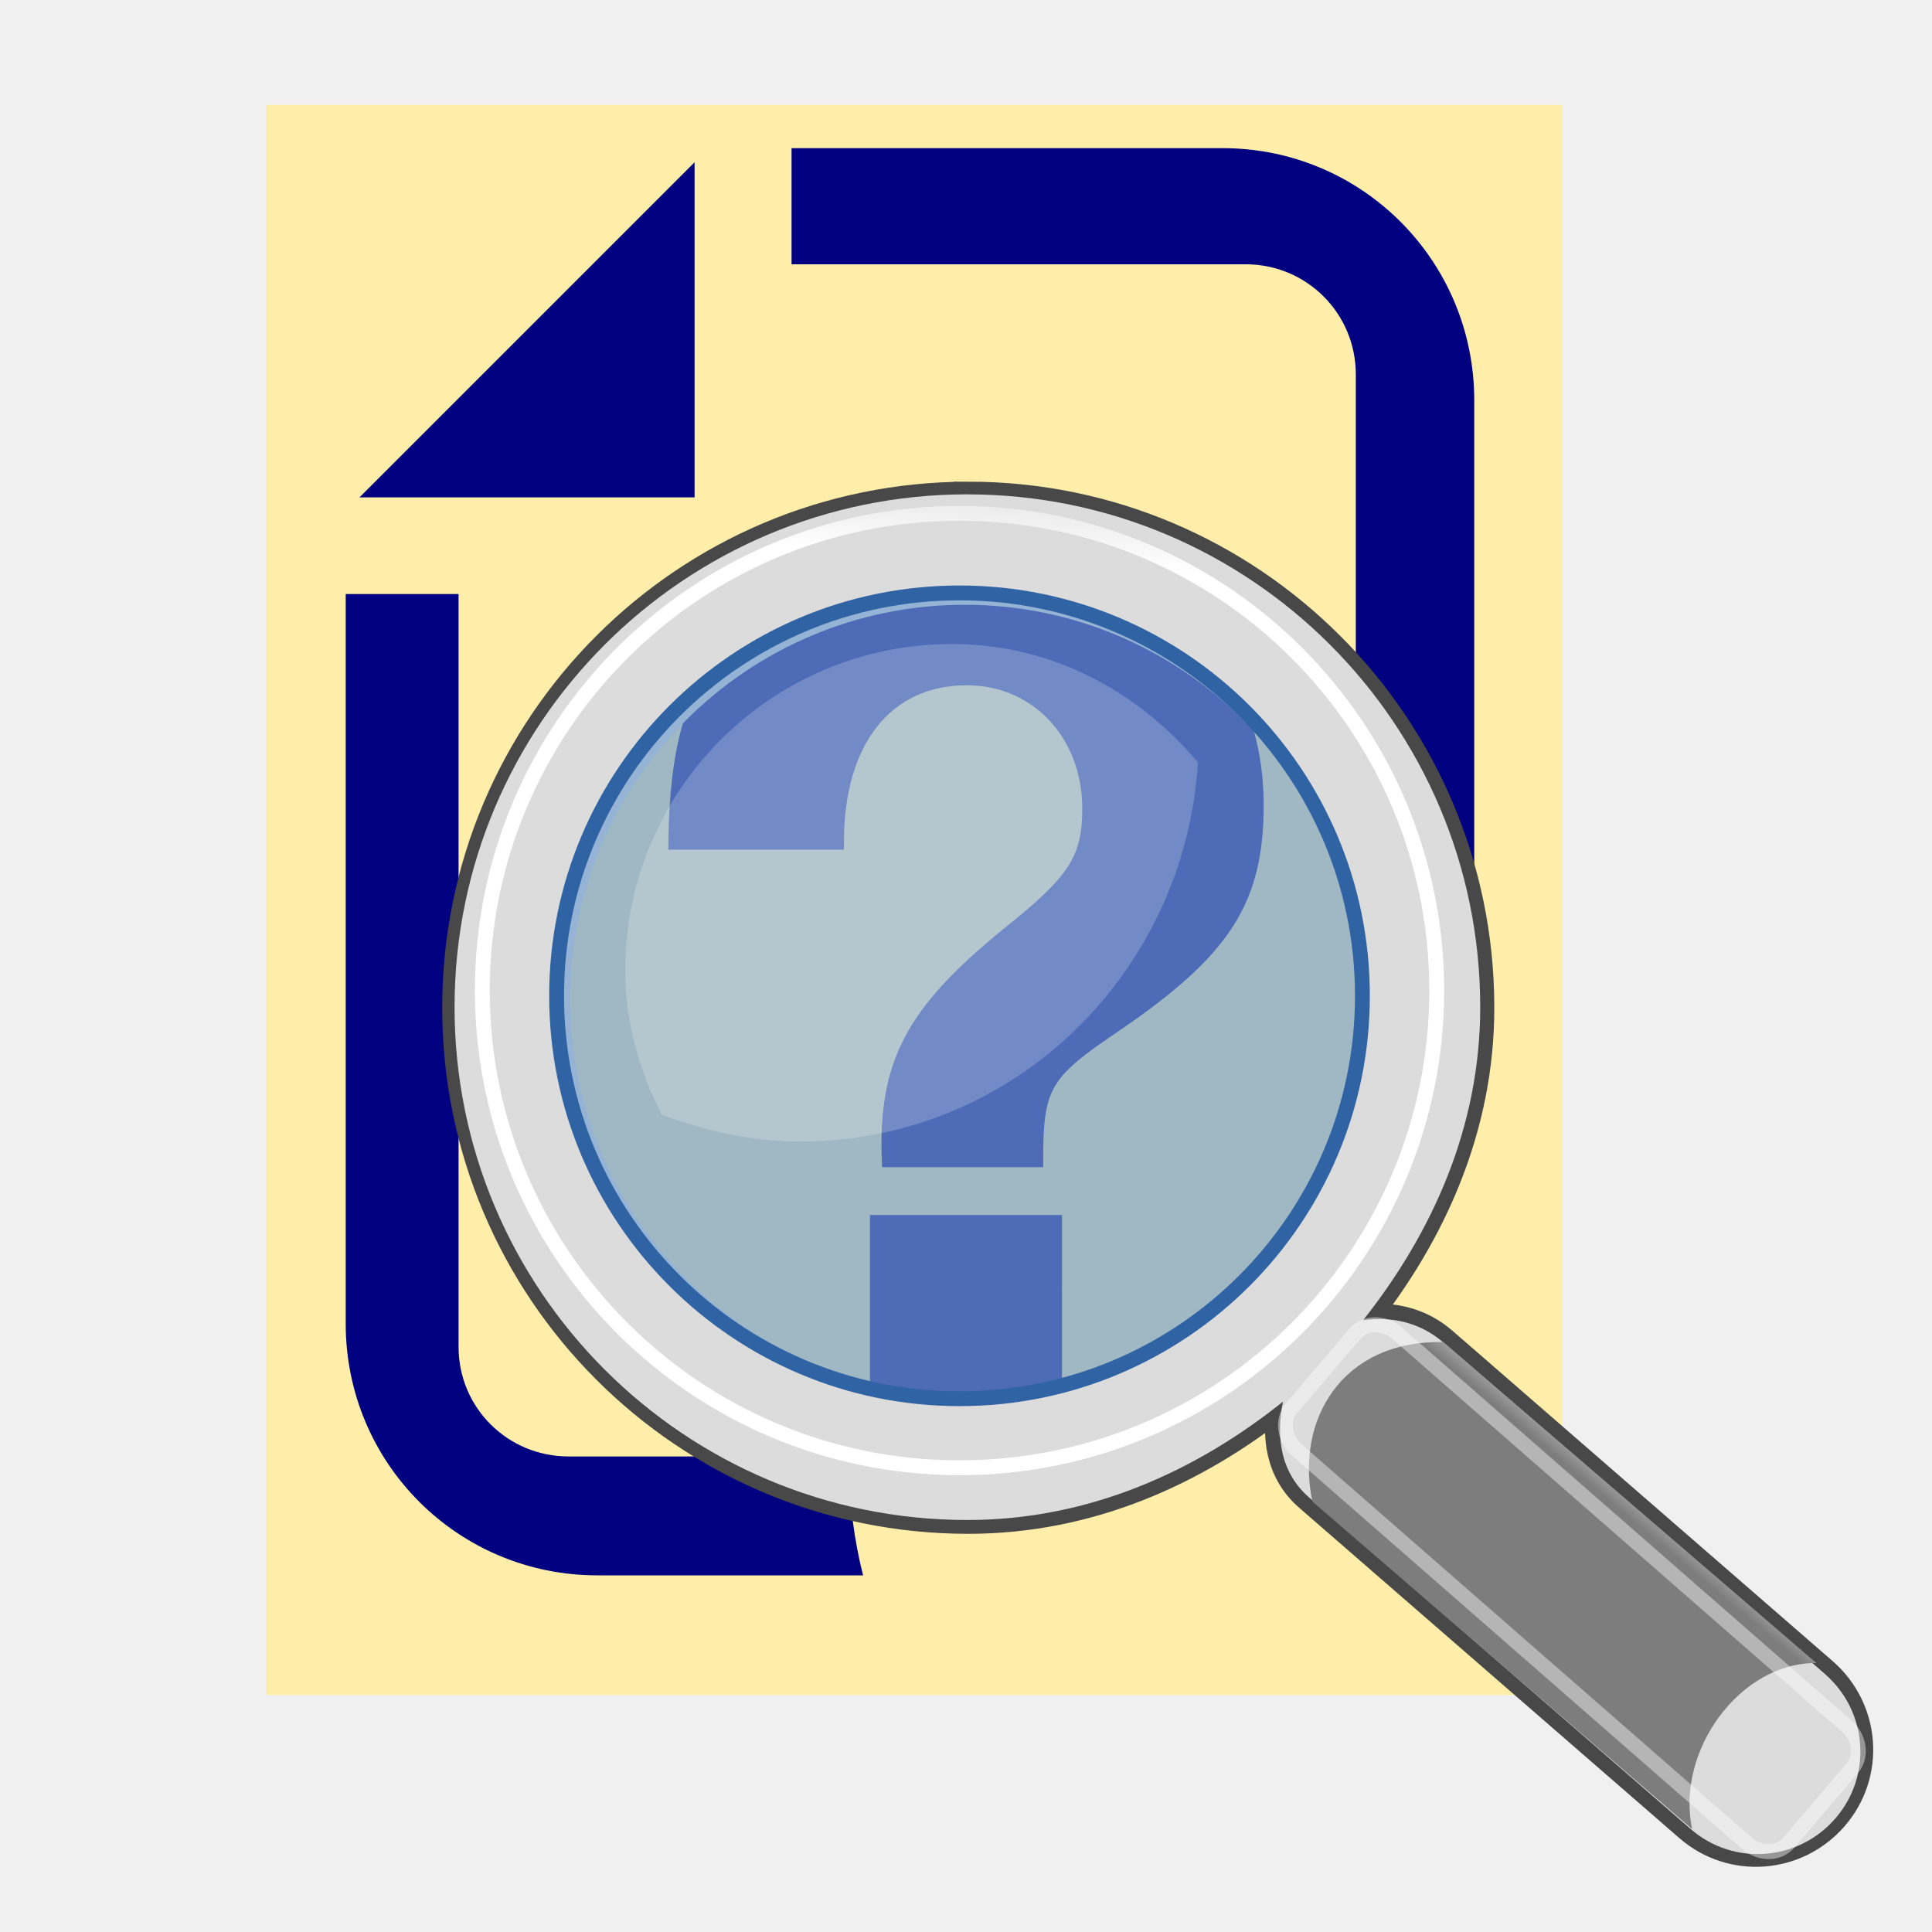
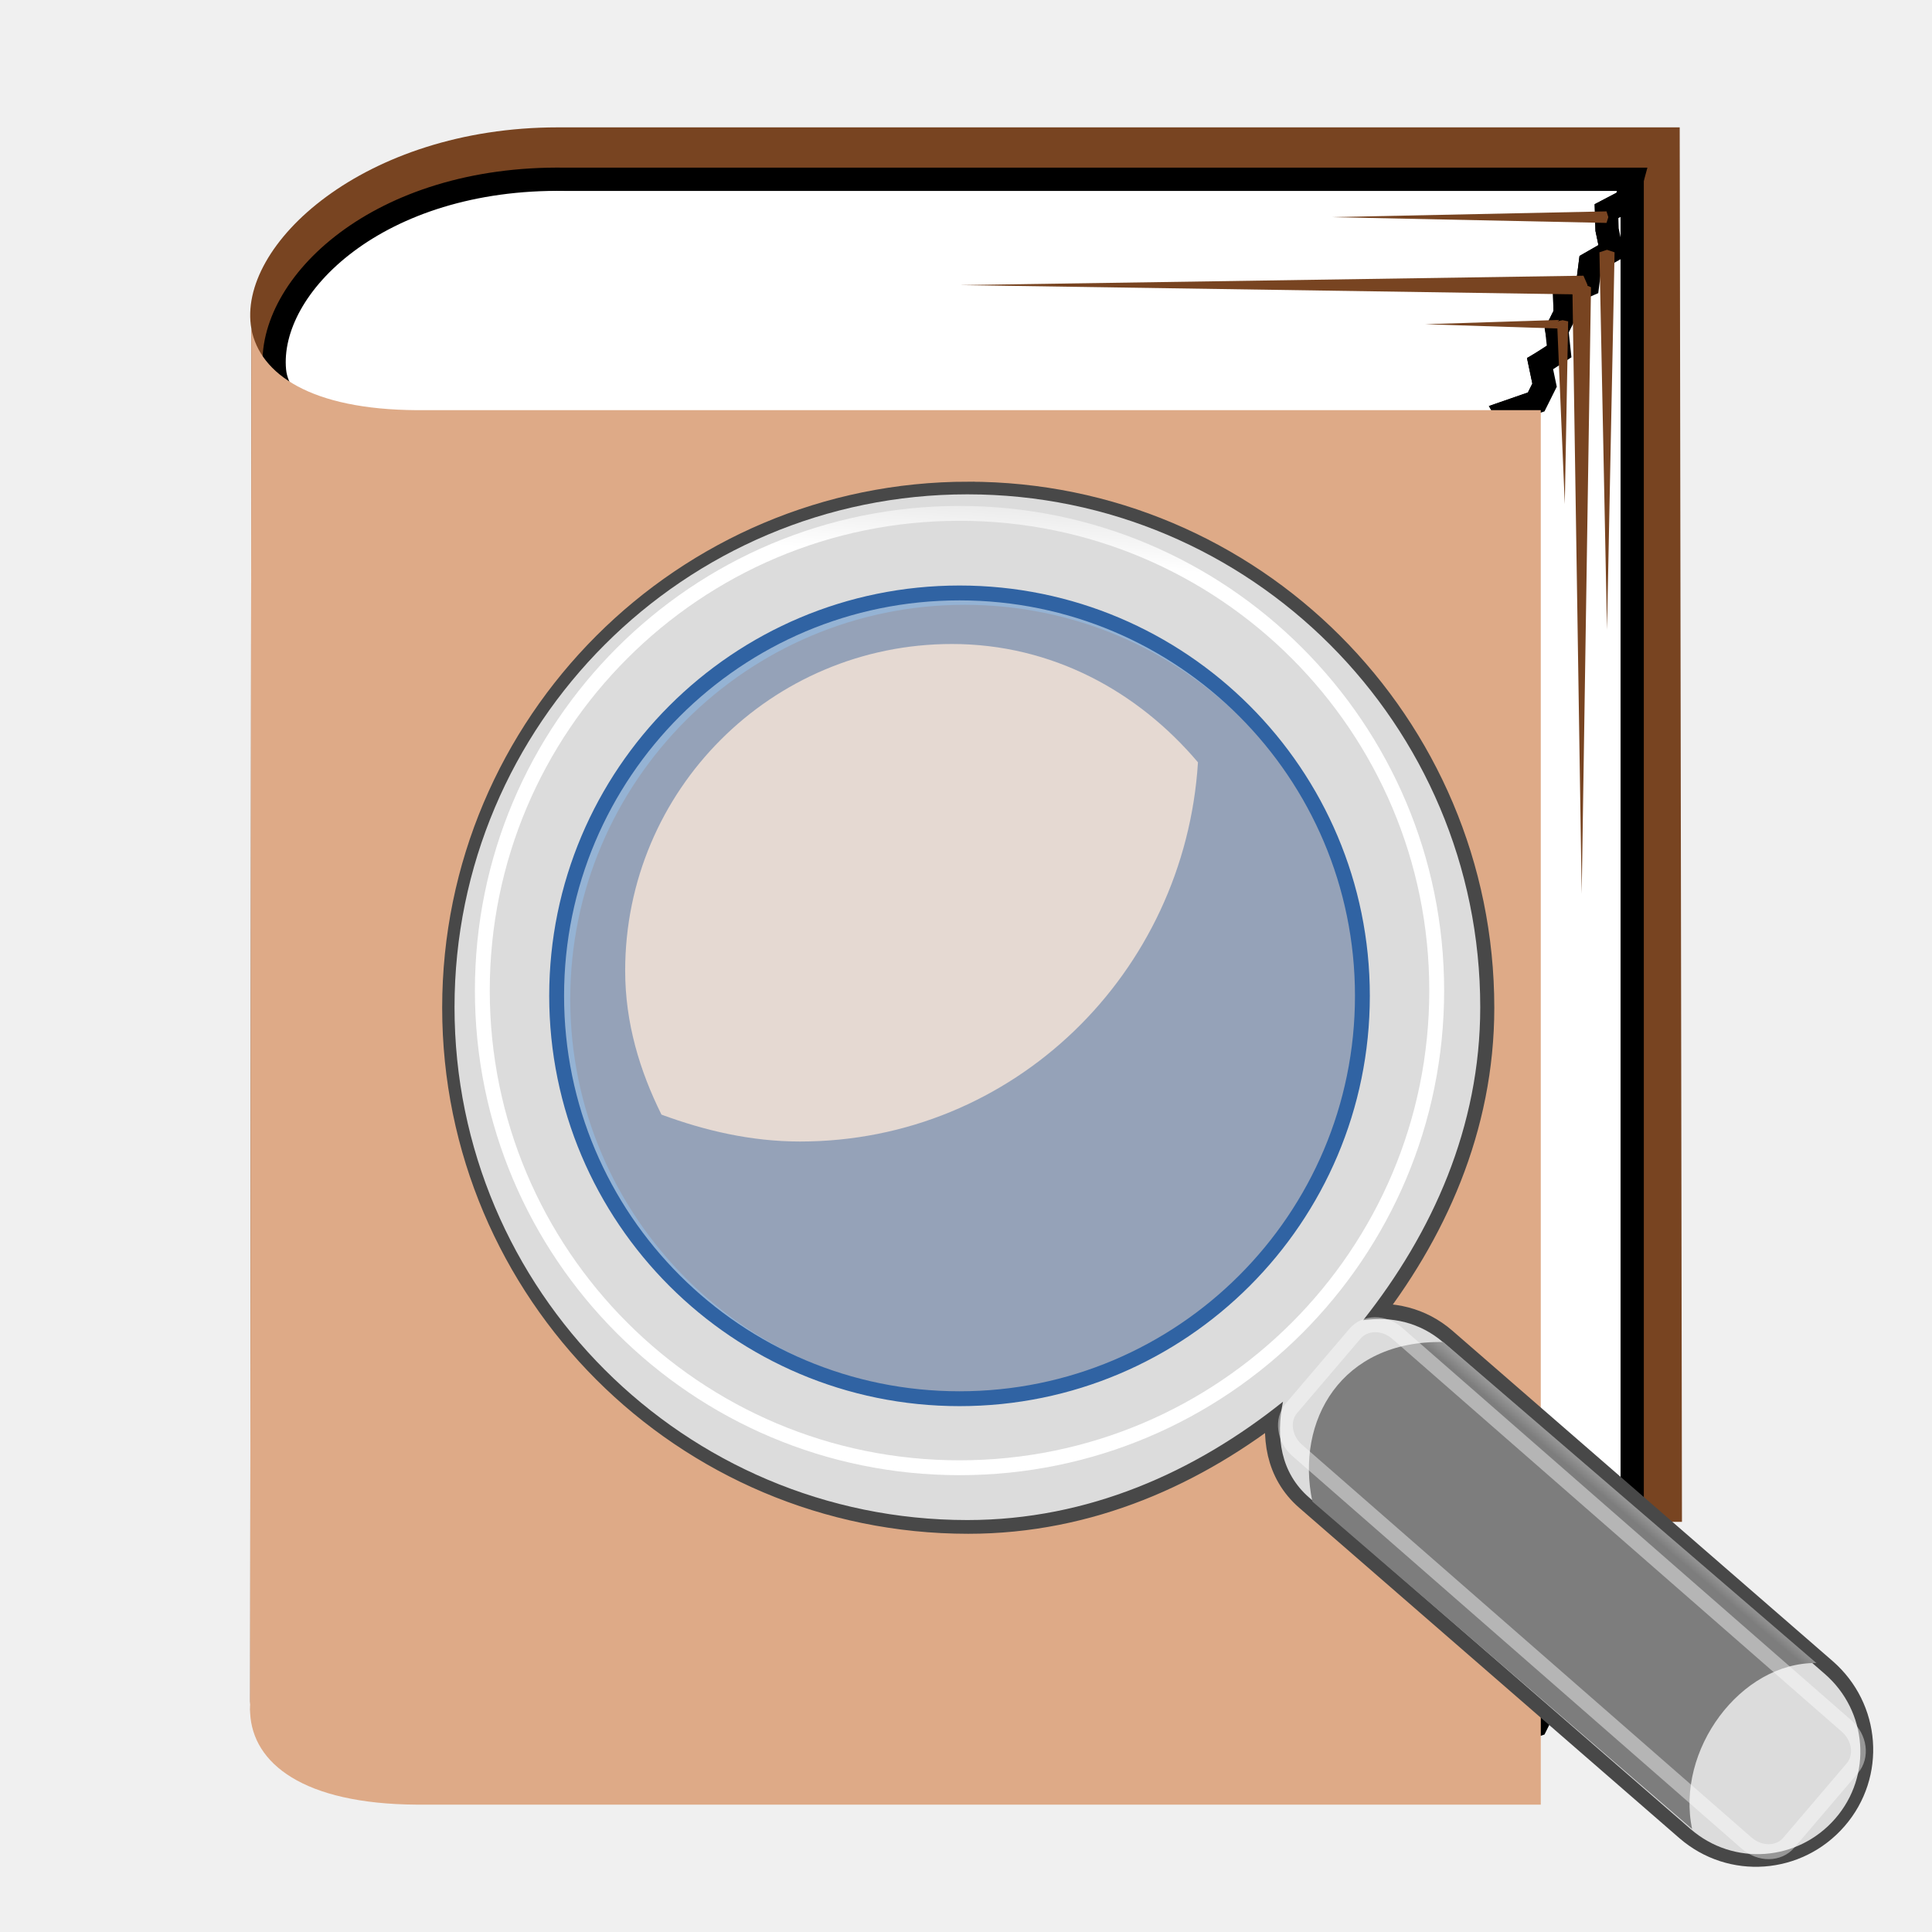
<svg xmlns="http://www.w3.org/2000/svg" xmlns:xlink="http://www.w3.org/1999/xlink" id="svg2" version="1.1" width="130" height="130">
  <defs id="defs6">
-     <radialGradient xlink:href="#linearGradient4477" id="radialGradient1527" gradientUnits="userSpaceOnUse" gradientTransform="matrix(0.2852203,0,0,0.0678733,3.731477,14.29626)" cx="24.13" cy="37.968" fx="24.13" fy="37.968" r="16.529" />
+     <radialGradient xlink:href="#linearGradient4477" id="radialGradient1527" gradientUnits="userSpaceOnUse" gradientTransform="matrix(0.9624219,0,0,0.2406728,8.684251,35.35844)" cx="24.13" cy="37.968" fx="24.13" fy="37.968" r="16.529" />
    <linearGradient id="linearGradient4477">
      <stop id="stop4479" offset="0" style="stop-color:#000000;stop-opacity:1;" />
      <stop id="stop4481" offset="1" style="stop-color:#000000;stop-opacity:0;" />
    </linearGradient>
-     <linearGradient xlink:href="#linearGradient2846" id="linearGradient1529" gradientUnits="userSpaceOnUse" x1="27.366" y1="26.58" x2="31.336" y2="30.558" gradientTransform="matrix(0.2852203,0,0,0.2852203,-2.447047,-3.501659)" />
+     <linearGradient xlink:href="#linearGradient2846" id="linearGradient1529" gradientUnits="userSpaceOnUse" x1="27.366" y1="26.58" x2="31.336" y2="30.558" gradientTransform="matrix(0.665377,0,0,0.665377,15.98645,17.90835)" />
    <linearGradient id="linearGradient2846">
      <stop style="stop-color:#8a8a8a;stop-opacity:1;" offset="0" id="stop2848" />
      <stop style="stop-color:#484848;stop-opacity:1;" offset="1" id="stop2850" />
    </linearGradient>
-     <linearGradient xlink:href="#linearGradient4440" id="linearGradient1531" gradientUnits="userSpaceOnUse" gradientTransform="matrix(0.380653,0,0,0.3683026,-4.436128,-5.629587)" x1="30.656" y1="34" x2="33.219" y2="31.062" />
+     <linearGradient xlink:href="#linearGradient4440" id="linearGradient1531" gradientUnits="userSpaceOnUse" gradientTransform="matrix(0.8880075,0,0,0.859196,11.34622,12.9442)" x1="30.656" y1="34" x2="33.219" y2="31.062" />
    <linearGradient id="linearGradient4440">
      <stop id="stop4442" offset="0" style="stop-color:#7d7d7d;stop-opacity:1;" />
      <stop style="stop-color:#b1b1b1;stop-opacity:1;" offset="0.5" id="stop4448" />
      <stop id="stop4444" offset="1" style="stop-color:#686868;stop-opacity:1;" />
    </linearGradient>
-     <linearGradient xlink:href="#linearGradient2366" id="linearGradient1533" gradientUnits="userSpaceOnUse" x1="18.293" y1="13.602" x2="17.501" y2="25.743" gradientTransform="matrix(0.2852203,0,0,0.2852203,0.00105929,0.7333462)" />
+     <linearGradient xlink:href="#linearGradient2366" id="linearGradient1533" gradientUnits="userSpaceOnUse" x1="18.293" y1="13.602" x2="17.501" y2="25.743" gradientTransform="matrix(0.8288887,0,0,0.8288887,13.7073,13.7983)" />
    <linearGradient id="linearGradient2366">
      <stop style="stop-color:#ffffff;stop-opacity:1;" offset="0" id="stop2368" />
      <stop id="stop2374" offset="0.5" style="stop-color:#ffffff;stop-opacity:0.219;" />
      <stop style="stop-color:#ffffff;stop-opacity:1;" offset="1" id="stop2370" />
    </linearGradient>
-     <radialGradient xlink:href="#linearGradient4454" id="radialGradient1537" gradientUnits="userSpaceOnUse" cx="18.241" cy="21.818" fx="18.241" fy="21.818" r="8.309" gradientTransform="matrix(0.2852203,0,0,0.2852203,1.431405,1.737627)" />
+     <radialGradient xlink:href="#linearGradient4454" id="radialGradient1537" gradientUnits="userSpaceOnUse" cx="18.241" cy="21.818" fx="18.241" fy="21.818" r="8.309" gradientTransform="matrix(0.9306056,0,0,0.9306056,11.84492,12.38641)" />
    <linearGradient id="linearGradient4454">
      <stop id="stop4456" offset="0" style="stop-color:#729fcf;stop-opacity:0.208;" />
      <stop id="stop4458" offset="1" style="stop-color:#729fcf;stop-opacity:0.676;" />
    </linearGradient>
-     <radialGradient xlink:href="#linearGradient4467" id="radialGradient1539" gradientUnits="userSpaceOnUse" gradientTransform="matrix(0.7395656,0,0,0.6423457,-9.594596,-8.904016)" cx="15.414" cy="13.078" fx="15.414" fy="13.078" r="6.656" />
    <linearGradient id="linearGradient4467">
      <stop id="stop4469" offset="0" style="stop-color:#ffffff;stop-opacity:1;" />
      <stop id="stop4471" offset="1" style="stop-color:#ffffff;stop-opacity:0.248;" />
    </linearGradient>
  </defs>
-   <rect style="opacity:0.998;fill:#ffeeaa;fill-opacity:1;stroke:none;stroke-width:7.559;stroke-linecap:round;stroke-linejoin:round;stroke-miterlimit:0" id="rect308" width="87.193" height="106.994" x="17.925" y="7.061" />
-   <path id="rect3945-3" d="M 53.262,9.97 V 17.783 h 30.562 c 4.1,0 7.406,3.306 7.406,7.406 v 43.062 c 2.79,0.33 5.462,1.031 7.969,2.062 v -43.375 c 0,-9.387 -7.551,-16.969 -16.938,-16.969 z m -30,30 v 49.094 c 0,9.387 7.551,16.938 16.938,16.938 h 17.875 c -0.606,-2.397 -0.938,-4.915 -0.938,-7.5 0,-0.168 -0.003,-0.332 0,-0.5 h -18.875 c -4.1,0 -7.406,-3.275 -7.406,-7.375 V 39.97 Z" style="fill:#000080;fill-opacity:1;stroke:#000080;stroke-width:0;stroke-linecap:round;stroke-linejoin:round;stroke-miterlimit:4;stroke-dasharray:none;stroke-opacity:1" />
-   <path id="path3988-9" d="M 25.398,32.967 46.237,12.128 v 20.839 z" style="fill:#000080;fill-opacity:1;stroke:#000080;stroke-opacity:1" />
-   <g aria-label="?" transform="scale(1.019769,0.9806139)" id="text382" style="font-weight:bold;font-size:77.808px;line-height:125%;font-family:'Nimbus Sans';-inkscape-font-specification:'Nimbus Sans Bold';letter-spacing:0px;word-spacing:0px;fill:#000080;stroke:#000080;stroke-width:1px">
-     <path d="m 68.331,79.59 c 0,-5.135 0.545,-5.991 5.213,-9.259 7.236,-5.135 9.337,-8.559 9.337,-15.095 0,-10.582 -7.936,-17.896 -19.374,-17.896 -6.691,0 -11.905,2.334 -15.25,6.925 -2.568,3.424 -3.579,7.158 -3.657,13.539 h 10.582 c 0,-7.003 3.268,-11.282 8.637,-11.282 4.591,0 8.092,3.813 8.092,8.948 0,3.501 -0.934,4.98 -5.447,8.714 -6.225,5.291 -8.014,8.792 -7.781,15.406 z m 1.245,4.279 H 57.904 v 11.36 h 11.671 z" id="path434" style="fill:#000080;stroke:#000080" />
-   </g>
-   <g id="g1772" transform="matrix(2.332853,0,0,2.332853,21.69505,26.0772)" style="display:inline;stroke-width:0.285">
-     <ellipse style="color:#000000;display:inline;overflow:visible;visibility:visible;opacity:0.171;fill:url(#radialGradient1527);fill-opacity:1;fill-rule:evenodd;stroke:none;stroke-width:0.285;stroke-linecap:round;stroke-linejoin:miter;stroke-miterlimit:10;stroke-dasharray:none;stroke-dashoffset:0;stroke-opacity:1;marker:none;marker-start:none;marker-mid:none;marker-end:none" id="path4475" transform="matrix(1.446431,0,0,1.51999,-10.97453,-17.75168)" cx="24.13" cy="37.968" rx="16.529" ry="3.933" />
-     <path id="path2844" d="m 18.628,3.144 c -8.139,0 -14.745,6.606 -14.745,14.745 0,8.139 6.606,14.745 14.745,14.745 3.48,0 6.551,-1.384 9.074,-3.403 -0.205,1.007 -0.078,2.035 0.756,2.76 l 10.964,9.527 c 1.233,1.071 3.087,0.931 4.159,-0.302 1.071,-1.233 0.931,-3.087 -0.302,-4.159 L 32.314,27.529 c -0.672,-0.583 -1.493,-0.756 -2.306,-0.643 1.987,-2.512 3.365,-5.549 3.365,-8.998 0,-8.139 -6.606,-14.745 -14.745,-14.745 z m -0.076,1.226 c 7.639,0 13.292,4.789 13.292,13.292 0,8.675 -5.817,13.292 -13.292,13.292 -7.303,0 -13.292,-5.478 -13.292,-13.292 0,-7.984 5.825,-13.292 13.292,-13.292 z" style="color:#000000;display:inline;overflow:visible;visibility:visible;opacity:1;fill:#dcdcdc;fill-opacity:1;fill-rule:evenodd;stroke:url(#linearGradient1529);stroke-width:0.857;stroke-linecap:round;stroke-linejoin:miter;stroke-miterlimit:10;stroke-dasharray:none;stroke-dashoffset:0;stroke-opacity:1;marker:none;marker-start:none;marker-mid:none;marker-end:none" />
-     <path style="color:#000000;display:inline;overflow:visible;visibility:visible;opacity:1;fill:#dcdcdc;fill-opacity:1;fill-rule:evenodd;stroke:none;stroke-width:0.285;stroke-linecap:round;stroke-linejoin:miter;stroke-miterlimit:10;stroke-dasharray:none;stroke-dashoffset:0;stroke-opacity:1;marker:none;marker-start:none;marker-mid:none;marker-end:none" d="m 18.603,3.08 c -8.165,0 -14.792,6.627 -14.792,14.792 0,8.165 6.627,14.792 14.792,14.792 3.491,0 6.572,-1.389 9.103,-3.414 -0.206,1.01 -0.078,2.042 0.759,2.769 l 11,9.558 c 1.237,1.075 3.097,0.934 4.172,-0.303 1.075,-1.237 0.934,-3.097 -0.303,-4.172 L 32.333,27.545 c -0.674,-0.585 -1.498,-0.758 -2.314,-0.645 1.993,-2.521 3.376,-5.567 3.376,-9.027 0,-8.165 -6.627,-14.792 -14.792,-14.792 z m -0.076,3.186 c 6.281,2e-7 11.379,5.098 11.379,11.379 0,6.281 -5.098,11.379 -11.379,11.379 -6.281,0 -11.379,-5.098 -11.379,-11.379 2e-7,-6.281 5.098,-11.379 11.379,-11.379 z" id="path4430" />
-     <path style="color:#000000;display:inline;overflow:visible;visibility:visible;opacity:1;fill:url(#linearGradient1531);fill-opacity:1;fill-rule:evenodd;stroke:none;stroke-width:0.285;stroke-linecap:round;stroke-linejoin:miter;stroke-miterlimit:10;stroke-dasharray:none;stroke-dashoffset:0;stroke-opacity:1;marker:none;marker-start:none;marker-mid:none;marker-end:none" d="m 39.507,41.578 c -0.479,-2.273 1.397,-4.811 3.584,-4.788 0,0 -10.76,-9.258 -10.76,-9.258 -2.945,-0.057 -4.27,2.273 -3.777,4.6 z" id="path4438" />
-     <circle style="color:#000000;display:inline;overflow:visible;visibility:visible;opacity:1;fill:none;fill-opacity:1;fill-rule:evenodd;stroke:url(#linearGradient1533);stroke-width:0.344;stroke-linecap:round;stroke-linejoin:miter;stroke-miterlimit:10;stroke-dasharray:none;stroke-dashoffset:0;stroke-opacity:1;marker:none;marker-start:none;marker-mid:none;marker-end:none" id="path4450" transform="matrix(1.245743,0,0,1.245743,-3.425346,-6.177033)" cx="17.501" cy="18.92" r="11.049" />
-     <rect style="color:#000000;display:inline;overflow:visible;visibility:visible;opacity:0.433;fill:none;fill-opacity:1;fill-rule:evenodd;stroke:#ffffff;stroke-width:0.429;stroke-linecap:round;stroke-linejoin:miter;stroke-miterlimit:10;stroke-dasharray:none;stroke-dashoffset:0;stroke-opacity:1;marker:none;marker-start:none;marker-mid:none;marker-end:none" id="rect4495" width="19.048" height="4.44" x="40.373" y="0.141" rx="0.916" ry="0.809" transform="matrix(0.752986,0.658037,-0.648902,0.760872,0,0)" />
-     <circle style="color:#000000;visibility:visible;fill:url(#radialGradient1537);fill-opacity:1;fill-rule:evenodd;stroke:#3063a3;stroke-width:0.306;stroke-linecap:round;stroke-linejoin:miter;stroke-miterlimit:10;stroke-dashoffset:0;stroke-opacity:1;marker:none;marker-start:none;marker-mid:none;marker-end:none" id="path4452" transform="matrix(1.398614,0,0,1.398614,-6.224338,-8.298958)" cx="17.589" cy="18.478" r="8.309" />
-     <path style="color:#000000;display:inline;overflow:visible;visibility:visible;opacity:0.834;fill:url(#radialGradient1539);fill-opacity:1;fill-rule:evenodd;stroke:none;stroke-width:0.285;stroke-linecap:round;stroke-linejoin:miter;stroke-miterlimit:10;stroke-dasharray:none;stroke-dashoffset:0;stroke-opacity:1;marker:none;marker-start:none;marker-mid:none;marker-end:none" d="m 18.157,7.397 c -5.208,0 -9.425,4.217 -9.425,9.425 0,1.504 0.42,2.888 1.047,4.15 1.252,0.462 2.583,0.776 3.995,0.776 6.171,0 11.099,-4.862 11.48,-10.937 C 23.523,8.764 21.044,7.397 18.157,7.397 Z" id="path4462" />
-   </g>
+   <path id="use4150" d="m 16.833,115.29 c -0.3,-5.561 8.133,-12.889 20.708,-12.889 H 113.175 L 113.024,8.57 H 37.541 c -13.053,0 -21.634,7.934 -20.626,13.553" style="fill:#784421;fill-rule:evenodd;stroke:none;stroke-width:0.131;stroke-linecap:butt;stroke-linejoin:bevel;stroke-miterlimit:12;stroke-dasharray:none;stroke-opacity:1" />
+   <path id="path4246" d="m 29.031,30.123 c -6.466,0 -10.307,-2.453 -10.561,-5.197 C 17.943,19.233 25.441,11.865 38.046,12.064 h 71.781 l -0.39,1.437 -1.339,0.705 0.038,1.244 0.301,1.437 -1.428,0.82 -0.187,1.476 -1.541,0.665 0.038,1.244 -0.563,1.129 0.301,1.437 -1.428,0.82 0.301,1.437 -0.563,1.129 -2.03,0.705 0.903,1.553 -1.428,0.82 z" style="fill:#ffffff;fill-rule:evenodd;stroke:#000000;stroke-width:1.565;stroke-linecap:butt;stroke-linejoin:miter;stroke-opacity:1" />
+   <path id="use4268" d="m 109.827,101.097 -0.451,1.437 -1.278,0.705 0.038,1.244 0.301,1.437 -1.428,0.82 -0.187,1.476 -1.541,0.665 0.038,1.244 -0.563,1.129 0.301,1.437 -1.428,0.82 0.301,1.437 -0.563,1.129 -2.03,0.705 0.903,1.553 -1.428,0.82 V 30.124 l 1.428,-0.82 -0.903,-1.553 2.03,-0.705 0.563,-1.129 -0.301,-1.437 1.28,-0.833 -0.153,-1.425 0.563,-1.129 -0.038,-1.244 1.541,-0.665 0.187,-1.476 1.428,-0.82 -0.301,-1.437 -0.038,-1.244 1.353,-0.705 0.375,-1.437 z" style="fill:#ffffff;fill-rule:evenodd;stroke:#000000;stroke-width:1.565;stroke-linecap:butt;stroke-linejoin:miter;stroke-opacity:1" />
+   <path style="fill:#deaa87;fill-rule:evenodd;stroke:none;stroke-width:0.131;stroke-linecap:butt;stroke-linejoin:miter;stroke-opacity:1" d="M 28.042,121.43 H 103.676 V 27.599 H 28.042 C 20.93,27.556 17.496,25.19 16.915,22.137 l -0.083,93.133 c 0.17,3.382 3.563,6.116 11.21,6.16 z" id="path4207" />
+   <path style="fill:#784421;fill-rule:evenodd;stroke:none;stroke-width:1px;stroke-linecap:butt;stroke-linejoin:miter;stroke-opacity:1" d="m 108.221,14.611 -0.122,-0.388 -18.558,0.388 18.558,0.388 z" id="path4276" />
+   <path style="fill:#784421;fill-rule:evenodd;stroke:none;stroke-width:1px;stroke-linecap:butt;stroke-linejoin:miter;stroke-opacity:1" d="m 106.823,19.184 -0.276,-0.633 -41.943,0.633 41.943,0.633 z" id="use4280" />
+   <path style="fill:#784421;fill-rule:evenodd;stroke:none;stroke-width:1px;stroke-linecap:butt;stroke-linejoin:miter;stroke-opacity:1" d="m 104.879,21.817 -0.059,-0.288 -8.92,0.288 8.92,0.288 z" id="use4282" />
+   <path style="fill:#784421;fill-rule:evenodd;stroke:none;stroke-width:1px;stroke-linecap:butt;stroke-linejoin:miter;stroke-opacity:1" d="m 108.132,16.809 c 0,0 -0.509,0.167 -0.509,0.167 0.17,8.467 0.339,16.934 0.509,25.401 0,0 0.509,-25.401 0.509,-25.401 -0.17,-0.056 -0.339,-0.112 -0.509,-0.167 z" id="path4300" />
+   <path style="fill:#784421;fill-rule:evenodd;stroke:none;stroke-width:1px;stroke-linecap:butt;stroke-linejoin:miter;stroke-opacity:1" d="m 106.428,19.059 c -0.209,0.09 -0.417,0.179 -0.626,0.269 0.209,13.604 0.417,27.209 0.626,40.813 0,0 0.626,-40.813 0.626,-40.813 -0.209,-0.09 -0.417,-0.179 -0.626,-0.269 z" id="use4310" />
+   <path id="path3450" d="m 105.143,21.543 -0.371,0.083 0.519,12.292 0.226,-12.295 z" style="fill:#784421;fill-rule:evenodd;stroke:none;stroke-width:1px;stroke-linecap:butt;stroke-linejoin:miter;stroke-opacity:1" />
+   <ellipse style="color:#000000;display:inline;overflow:visible;visibility:visible;opacity:0.171;fill:url(#radialGradient1527);fill-opacity:1;fill-rule:evenodd;stroke:none;stroke-width:0.987;stroke-linecap:round;stroke-linejoin:miter;stroke-miterlimit:10;stroke-dasharray:none;stroke-dashoffset:0;stroke-opacity:1;marker:none;marker-start:none;marker-mid:none;marker-end:none" id="path4475" cx="77.515" cy="119.296" rx="55.773" ry="13.947" />
+   <path id="path2844" d="m 65.15,33.411 c -18.987,0 -34.397,15.41 -34.397,34.397 0,18.987 15.41,34.397 34.397,34.397 8.117,0 15.283,-3.23 21.168,-7.938 -0.479,2.349 -0.182,4.748 1.764,6.438 l 25.578,22.226 c 2.877,2.499 7.203,2.172 9.702,-0.706 2.499,-2.877 2.172,-7.203 -0.706,-9.702 L 97.078,90.299 c -1.567,-1.361 -3.483,-1.764 -5.38,-1.499 4.635,-5.861 7.85,-12.945 7.85,-20.991 0,-18.987 -15.41,-34.397 -34.397,-34.397 z m -0.176,2.861 c 17.822,0 31.008,11.172 31.008,31.008 0,20.238 -13.569,31.008 -31.008,31.008 -17.037,0 -31.008,-12.78 -31.008,-31.008 0,-18.626 13.588,-31.008 31.008,-31.008 z" style="color:#000000;display:inline;overflow:visible;visibility:visible;fill:#dcdcdc;fill-opacity:1;fill-rule:evenodd;stroke:url(#linearGradient1529);stroke-width:2;stroke-linecap:round;stroke-linejoin:miter;stroke-miterlimit:10;stroke-dasharray:none;stroke-dashoffset:0;stroke-opacity:1;marker:none;marker-start:none;marker-mid:none;marker-end:none" />
+   <path style="color:#000000;display:inline;overflow:visible;visibility:visible;fill:#dcdcdc;fill-opacity:1;fill-rule:evenodd;stroke:none;stroke-width:0.665;stroke-linecap:round;stroke-linejoin:miter;stroke-miterlimit:10;stroke-dasharray:none;stroke-dashoffset:0;stroke-opacity:1;marker:none;marker-start:none;marker-mid:none;marker-end:none" d="m 65.093,33.263 c -19.049,0 -34.509,15.46 -34.509,34.509 0,19.049 15.46,34.509 34.509,34.509 8.144,0 15.332,-3.24 21.236,-7.964 -0.481,2.356 -0.183,4.764 1.77,6.459 l 25.66,22.298 c 2.887,2.507 7.226,2.179 9.733,-0.708 2.507,-2.887 2.179,-7.226 -0.708,-9.733 L 97.124,90.335 C 95.552,88.97 93.63,88.566 91.726,88.831 96.376,82.951 99.602,75.845 99.602,67.772 99.602,48.723 84.142,33.263 65.093,33.263 Z m -0.177,7.433 c 14.653,0 26.545,11.892 26.545,26.545 0,14.653 -11.892,26.545 -26.545,26.545 -14.653,0 -26.545,-11.892 -26.545,-26.545 10e-7,-14.653 11.892,-26.545 26.545,-26.545 z" id="path4430" />
+   <path style="color:#000000;display:inline;overflow:visible;visibility:visible;fill:url(#linearGradient1531);fill-opacity:1;fill-rule:evenodd;stroke:none;stroke-width:0.665;stroke-linecap:round;stroke-linejoin:miter;stroke-miterlimit:10;stroke-dasharray:none;stroke-dashoffset:0;stroke-opacity:1;marker:none;marker-start:none;marker-mid:none;marker-end:none" d="m 113.859,123.072 c -1.117,-5.303 3.26,-11.224 8.361,-11.171 0,0 -25.102,-21.598 -25.102,-21.598 -6.87,-0.132 -9.96,5.302 -8.811,10.731 z" id="path4438" />
+   <circle style="color:#000000;display:inline;overflow:visible;visibility:visible;fill:none;fill-opacity:1;fill-rule:evenodd;stroke:url(#linearGradient1533);stroke-width:1;stroke-linecap:round;stroke-linejoin:miter;stroke-miterlimit:10;stroke-dasharray:none;stroke-dashoffset:0;stroke-opacity:1;marker:none;marker-start:none;marker-mid:none;marker-end:none" id="path4450" cx="64.564" cy="66.652" r="32.109" />
+   <rect style="color:#000000;display:inline;overflow:visible;visibility:visible;opacity:0.433;fill:none;fill-opacity:1;fill-rule:evenodd;stroke:#ffffff;stroke-width:1;stroke-linecap:round;stroke-linejoin:miter;stroke-miterlimit:10;stroke-dasharray:none;stroke-dashoffset:0;stroke-opacity:1;marker:none;marker-start:none;marker-mid:none;marker-end:none" id="rect4495" width="44.437" height="10.359" x="127.616" y="5.689" rx="2.137" ry="1.888" transform="matrix(0.7529858,0.6580368,-0.648902,0.760872,0,0)" />
+   <circle style="color:#000000;visibility:visible;fill:url(#radialGradient1537);fill-opacity:1;fill-rule:evenodd;stroke:#3063a3;stroke-width:1;stroke-linecap:round;stroke-linejoin:miter;stroke-miterlimit:10;stroke-dashoffset:0;stroke-opacity:1;marker:none;marker-start:none;marker-mid:none;marker-end:none" id="path4452" cx="64.564" cy="67.007" r="27.109" />
+   <path style="color:#000000;display:inline;overflow:visible;visibility:visible;opacity:0.834;fill:#f4e3d7;fill-opacity:1;fill-rule:evenodd;stroke:none;stroke-width:0.665;stroke-linecap:round;stroke-linejoin:miter;stroke-miterlimit:10;stroke-dasharray:none;stroke-dashoffset:0;stroke-opacity:1;marker:none;marker-start:none;marker-mid:none;marker-end:none" d="m 64.052,43.333 c -12.149,0 -21.986,9.838 -21.986,21.986 0,3.509 0.981,6.737 2.443,9.681 2.922,1.077 6.025,1.81 9.319,1.81 14.396,0 25.893,-11.341 26.781,-25.515 -4.038,-4.772 -9.821,-7.962 -16.557,-7.962 z" id="path4462" />
</svg>
